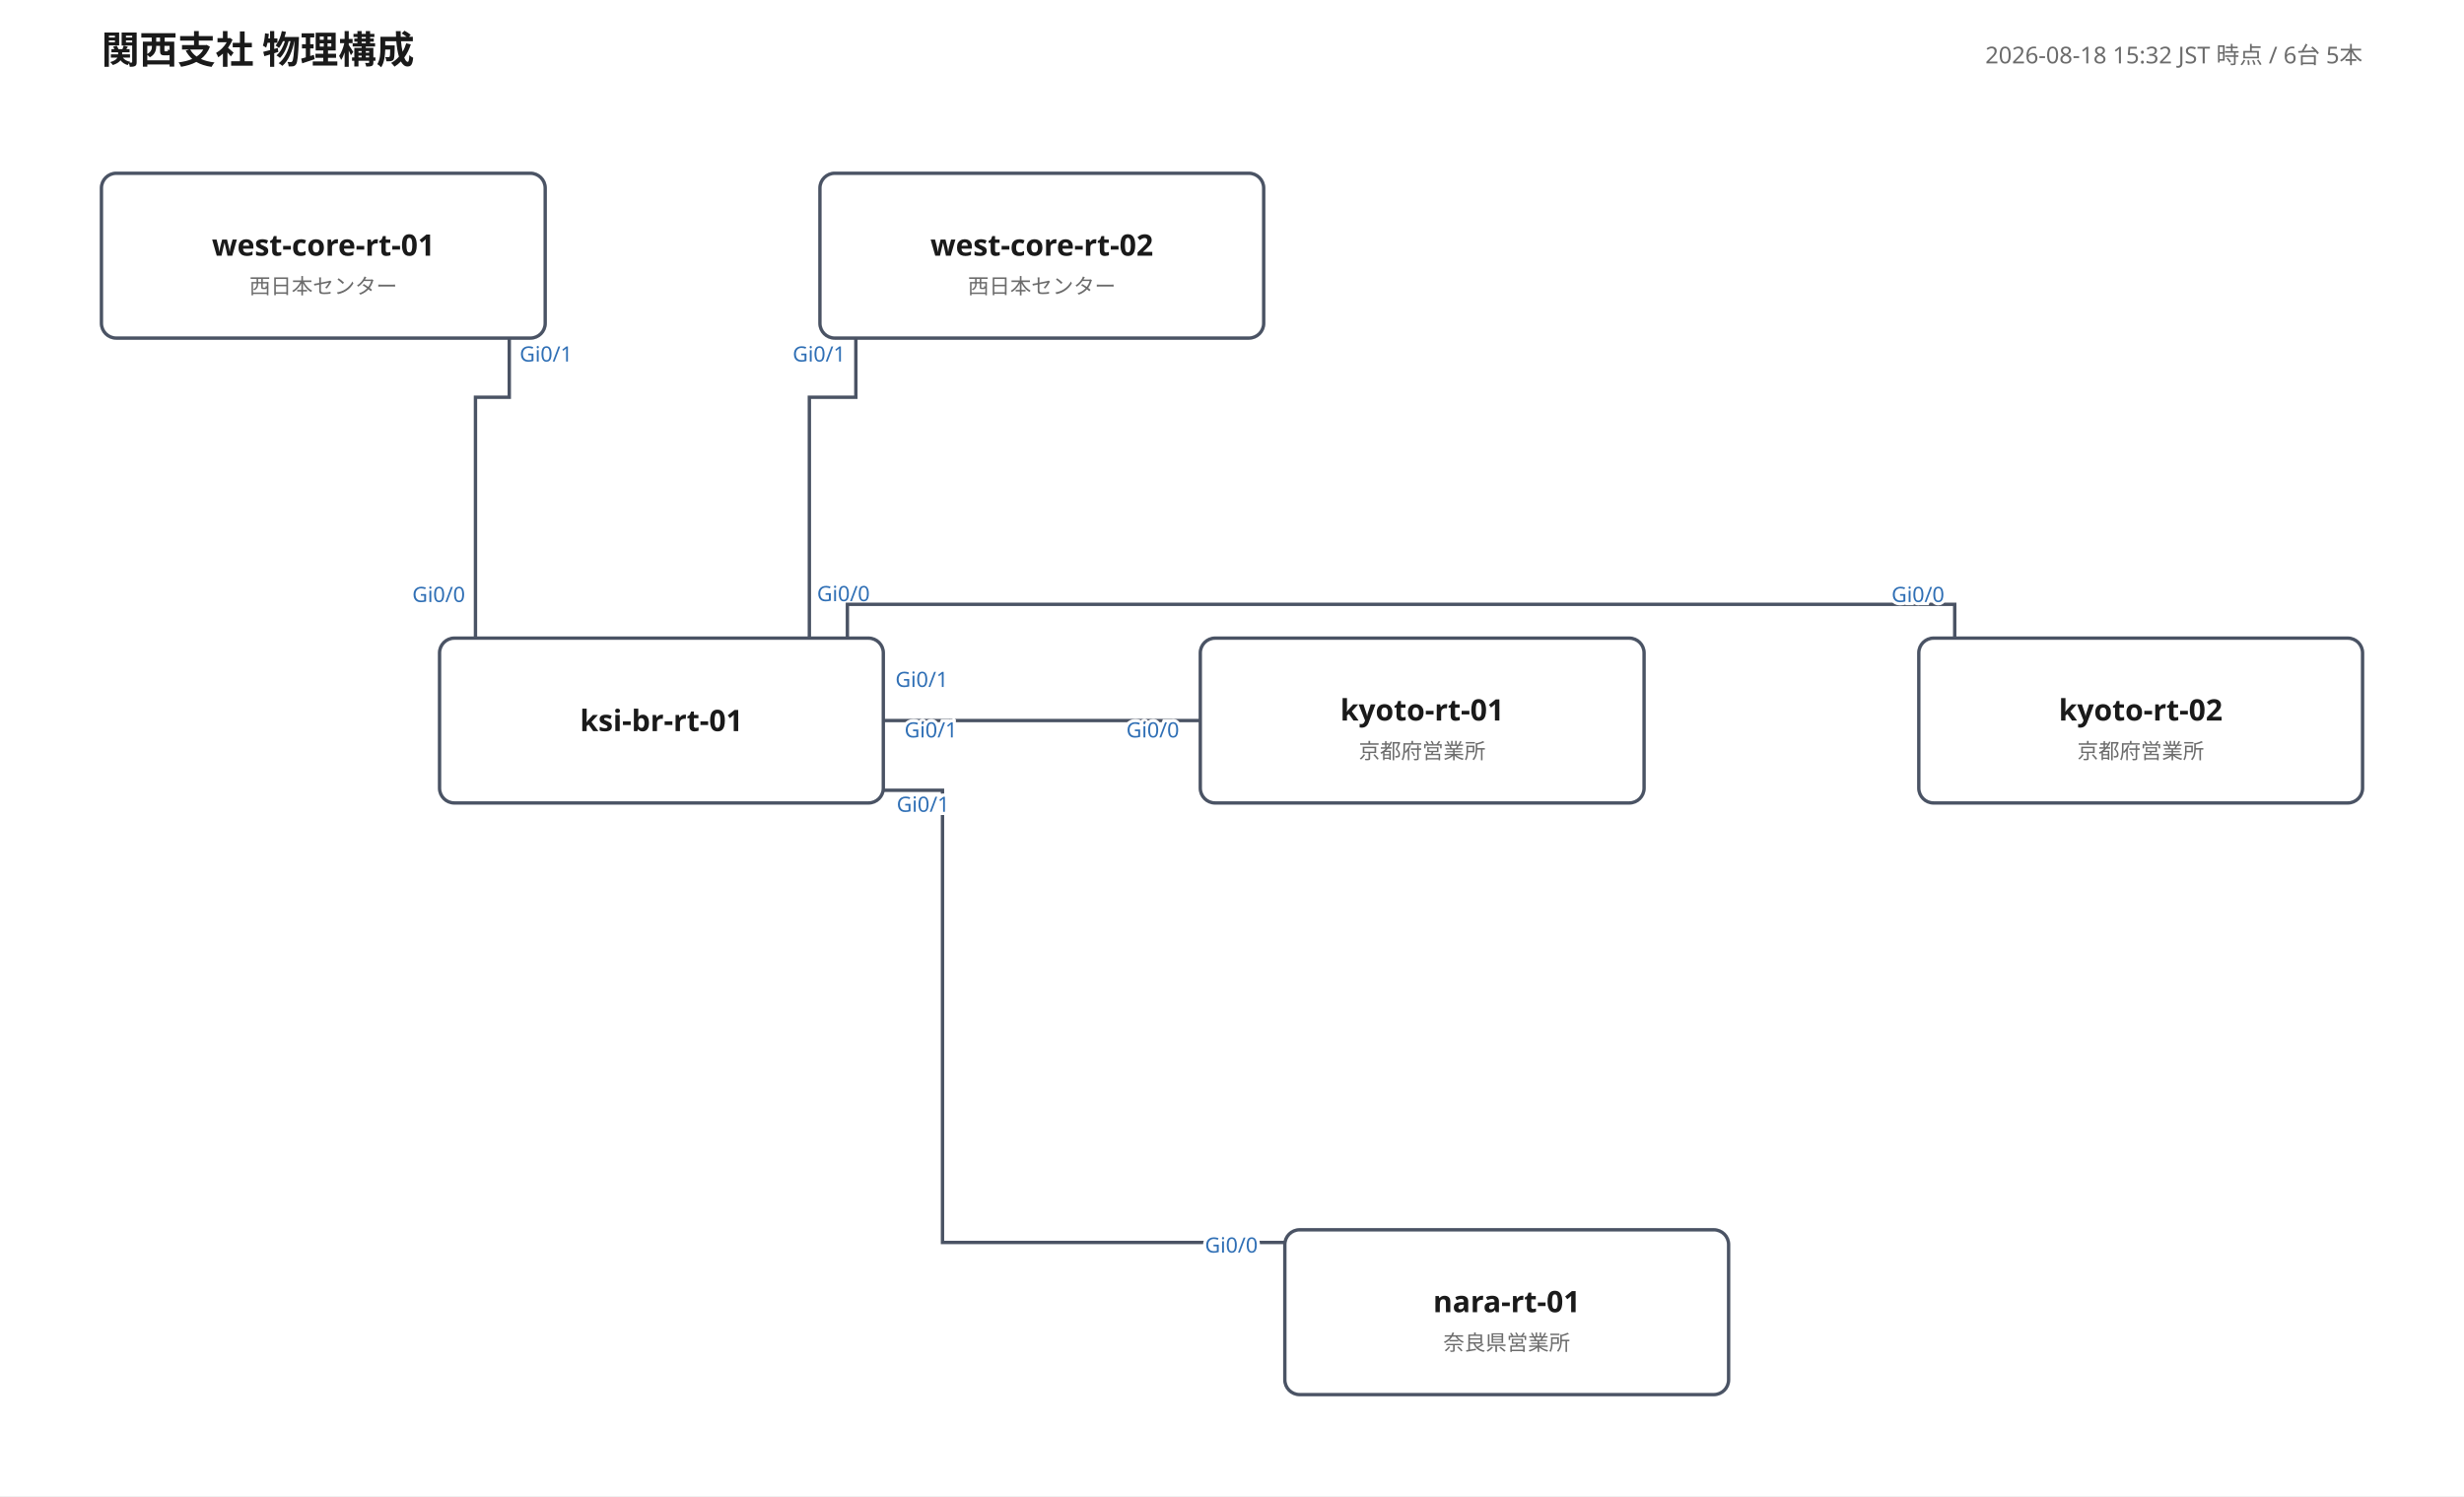
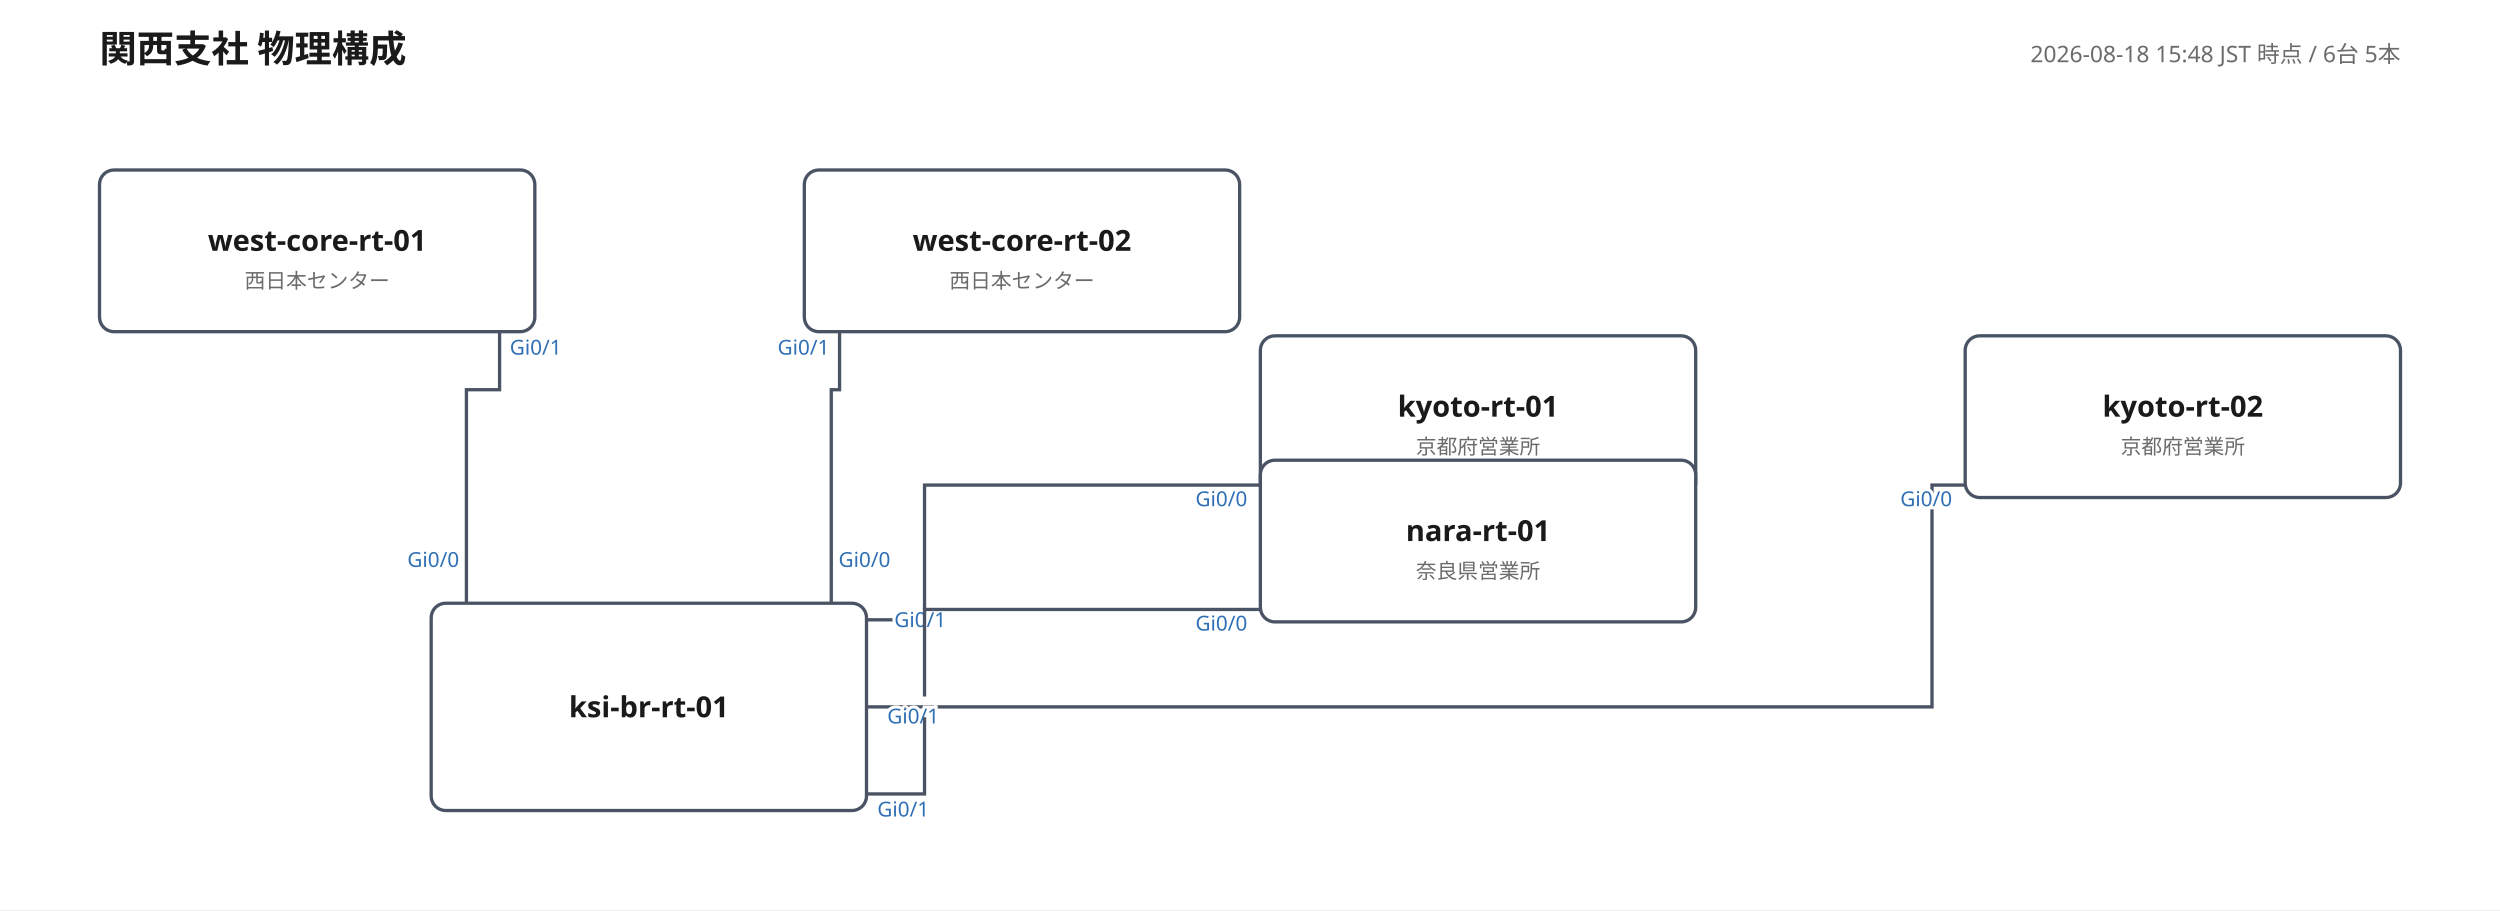
- <svg xmlns="http://www.w3.org/2000/svg" width="1166" height="708" viewBox="0 0 1166 708" font-family="'Yu Gothic', 'Hiragino Kaku Gothic ProN', Meiryo, 'Noto Sans JP', sans-serif">
+ <svg xmlns="http://www.w3.org/2000/svg" width="1206" height="439" viewBox="0 0 1206 439" font-family="'Yu Gothic', 'Hiragino Kaku Gothic ProN', Meiryo, 'Noto Sans JP', sans-serif">
  <rect width="100%" height="100%" fill="#ffffff" />
  <text x="48" y="30" font-size="18" font-weight="700" fill="#1a1a1a">関西支社 物理構成</text>
-   <text x="1118" y="30" font-size="11" fill="#6b6b6b" text-anchor="end">2026-08-18 15:32 JST 時点 / 6台 5本</text>
-   <polyline points="225,302 225,188 241,188 241,160" fill="none" stroke="#4a5364" stroke-width="1.6" />
-   <text class="port-label" x="220.1" y="284.9" font-size="10" fill="#2f6fb5" text-anchor="end" paint-order="stroke" stroke="#ffffff" stroke-width="3">Gi0/0</text>
+   <text x="1158" y="30" font-size="11" fill="#6b6b6b" text-anchor="end">2026-08-18 15:48 JST 時点 / 6台 5本</text>
+   <polyline points="225,291 225,188 241,188 241,160" fill="none" stroke="#4a5364" stroke-width="1.6" />
+   <text class="port-label" x="221.5" y="273.5" font-size="10" fill="#2f6fb5" text-anchor="end" paint-order="stroke" stroke="#ffffff" stroke-width="3">Gi0/0</text>
  <text class="port-label" x="245.9" y="171.1" font-size="10" fill="#2f6fb5" text-anchor="start" paint-order="stroke" stroke="#ffffff" stroke-width="3">Gi0/1</text>
-   <polyline points="383,302 383,188 405,188 405,160" fill="none" stroke="#4a5364" stroke-width="1.6" />
-   <text class="port-label" x="386.6" y="284.5" font-size="10" fill="#2f6fb5" text-anchor="start" paint-order="stroke" stroke="#ffffff" stroke-width="3">Gi0/0</text>
+   <polyline points="401,291 401,188 405,188 405,160" fill="none" stroke="#4a5364" stroke-width="1.6" />
+   <text class="port-label" x="404.5" y="273.5" font-size="10" fill="#2f6fb5" text-anchor="start" paint-order="stroke" stroke="#ffffff" stroke-width="3">Gi0/0</text>
  <text class="port-label" x="400.1" y="171.1" font-size="10" fill="#2f6fb5" text-anchor="end" paint-order="stroke" stroke="#ffffff" stroke-width="3">Gi0/1</text>
-   <polyline points="568,341 418,341" fill="none" stroke="#4a5364" stroke-width="1.6" />
-   <text class="port-label" x="558.0" y="349.0" font-size="10" fill="#2f6fb5" text-anchor="end" paint-order="stroke" stroke="#ffffff" stroke-width="3">Gi0/0</text>
+   <polyline points="608,234 446,234 446,299 418,299" fill="none" stroke="#4a5364" stroke-width="1.6" />
+   <text class="port-label" x="601.7" y="244.2" font-size="10" fill="#2f6fb5" text-anchor="end" paint-order="stroke" stroke="#ffffff" stroke-width="3">Gi0/0</text>
+   <text class="port-label" x="431.4" y="302.5" font-size="10" fill="#2f6fb5" text-anchor="start" paint-order="stroke" stroke="#ffffff" stroke-width="3">Gi0/1</text>
+   <polyline points="948,234 932,234 932,341 418,341" fill="none" stroke="#4a5364" stroke-width="1.6" />
+   <text class="port-label" x="941.7" y="244.2" font-size="10" fill="#2f6fb5" text-anchor="end" paint-order="stroke" stroke="#ffffff" stroke-width="3">Gi0/0</text>
  <text class="port-label" x="428.0" y="349.0" font-size="10" fill="#2f6fb5" text-anchor="start" paint-order="stroke" stroke="#ffffff" stroke-width="3">Gi0/1</text>
-   <polyline points="925,302 925,286 401,286 401,302" fill="none" stroke="#4a5364" stroke-width="1.6" />
-   <text class="port-label" x="920.1" y="284.9" font-size="10" fill="#2f6fb5" text-anchor="end" paint-order="stroke" stroke="#ffffff" stroke-width="3">Gi0/0</text>
-   <text class="port-label" x="423.7" y="325.1" font-size="10" fill="#2f6fb5" text-anchor="start" paint-order="stroke" stroke="#ffffff" stroke-width="3">Gi0/1</text>
-   <polyline points="608,588 446,588 446,374 418,374" fill="none" stroke="#4a5364" stroke-width="1.6" />
-   <text class="port-label" x="595.2" y="592.8" font-size="10" fill="#2f6fb5" text-anchor="end" paint-order="stroke" stroke="#ffffff" stroke-width="3">Gi0/0</text>
-   <text class="port-label" x="424.3" y="384.2" font-size="10" fill="#2f6fb5" text-anchor="start" paint-order="stroke" stroke="#ffffff" stroke-width="3">Gi0/1</text>
+   <polyline points="608,294 446,294 446,336" fill="none" stroke="#4a5364" stroke-width="1.6" />
+   <polyline points="446,346 446,383 418,383" fill="none" stroke="#4a5364" stroke-width="1.6" />
+   <text class="port-label" x="601.7" y="304.2" font-size="10" fill="#2f6fb5" text-anchor="end" paint-order="stroke" stroke="#ffffff" stroke-width="3">Gi0/0</text>
+   <text class="port-label" x="423.2" y="393.9" font-size="10" fill="#2f6fb5" text-anchor="start" paint-order="stroke" stroke="#ffffff" stroke-width="3">Gi0/1</text>
  <g>
    <rect x="48" y="82" width="210" height="78" rx="7" fill="#ffffff" stroke="#4a5364" stroke-width="1.6" />
    <text x="153" y="121" font-size="14" font-weight="700" fill="#1a1a1a" text-anchor="middle">west-core-rt-01</text>
    <text x="153" y="139" font-size="10" fill="#6b6b6b" text-anchor="middle">西日本センター</text>
  </g>
  <g>
    <rect x="388" y="82" width="210" height="78" rx="7" fill="#ffffff" stroke="#4a5364" stroke-width="1.6" />
    <text x="493" y="121" font-size="14" font-weight="700" fill="#1a1a1a" text-anchor="middle">west-core-rt-02</text>
    <text x="493" y="139" font-size="10" fill="#6b6b6b" text-anchor="middle">西日本センター</text>
  </g>
  <g>
-     <rect x="208" y="302" width="210" height="78" rx="7" fill="#ffffff" stroke="#4a5364" stroke-width="1.6" />
+     <rect x="208" y="291" width="210" height="100" rx="7" fill="#ffffff" stroke="#4a5364" stroke-width="1.6" />
    <text x="313" y="346" font-size="14" font-weight="700" fill="#1a1a1a" text-anchor="middle">ksi-br-rt-01</text>
  </g>
  <g>
-     <rect x="568" y="302" width="210" height="78" rx="7" fill="#ffffff" stroke="#4a5364" stroke-width="1.6" />
-     <text x="673" y="341" font-size="14" font-weight="700" fill="#1a1a1a" text-anchor="middle">kyoto-rt-01</text>
-     <text x="673" y="359" font-size="10" fill="#6b6b6b" text-anchor="middle">京都府営業所</text>
+     <rect x="608" y="162" width="210" height="78" rx="7" fill="#ffffff" stroke="#4a5364" stroke-width="1.6" />
+     <text x="713" y="201" font-size="14" font-weight="700" fill="#1a1a1a" text-anchor="middle">kyoto-rt-01</text>
+     <text x="713" y="219" font-size="10" fill="#6b6b6b" text-anchor="middle">京都府営業所</text>
  </g>
  <g>
-     <rect x="908" y="302" width="210" height="78" rx="7" fill="#ffffff" stroke="#4a5364" stroke-width="1.6" />
-     <text x="1013" y="341" font-size="14" font-weight="700" fill="#1a1a1a" text-anchor="middle">kyoto-rt-02</text>
-     <text x="1013" y="359" font-size="10" fill="#6b6b6b" text-anchor="middle">京都府営業所</text>
+     <rect x="948" y="162" width="210" height="78" rx="7" fill="#ffffff" stroke="#4a5364" stroke-width="1.6" />
+     <text x="1053" y="201" font-size="14" font-weight="700" fill="#1a1a1a" text-anchor="middle">kyoto-rt-02</text>
+     <text x="1053" y="219" font-size="10" fill="#6b6b6b" text-anchor="middle">京都府営業所</text>
  </g>
  <g>
-     <rect x="608" y="582" width="210" height="78" rx="7" fill="#ffffff" stroke="#4a5364" stroke-width="1.6" />
-     <text x="713" y="621" font-size="14" font-weight="700" fill="#1a1a1a" text-anchor="middle">nara-rt-01</text>
-     <text x="713" y="639" font-size="10" fill="#6b6b6b" text-anchor="middle">奈良県営業所</text>
+     <rect x="608" y="222" width="210" height="78" rx="7" fill="#ffffff" stroke="#4a5364" stroke-width="1.6" />
+     <text x="713" y="261" font-size="14" font-weight="700" fill="#1a1a1a" text-anchor="middle">nara-rt-01</text>
+     <text x="713" y="279" font-size="10" fill="#6b6b6b" text-anchor="middle">奈良県営業所</text>
  </g>
</svg>
